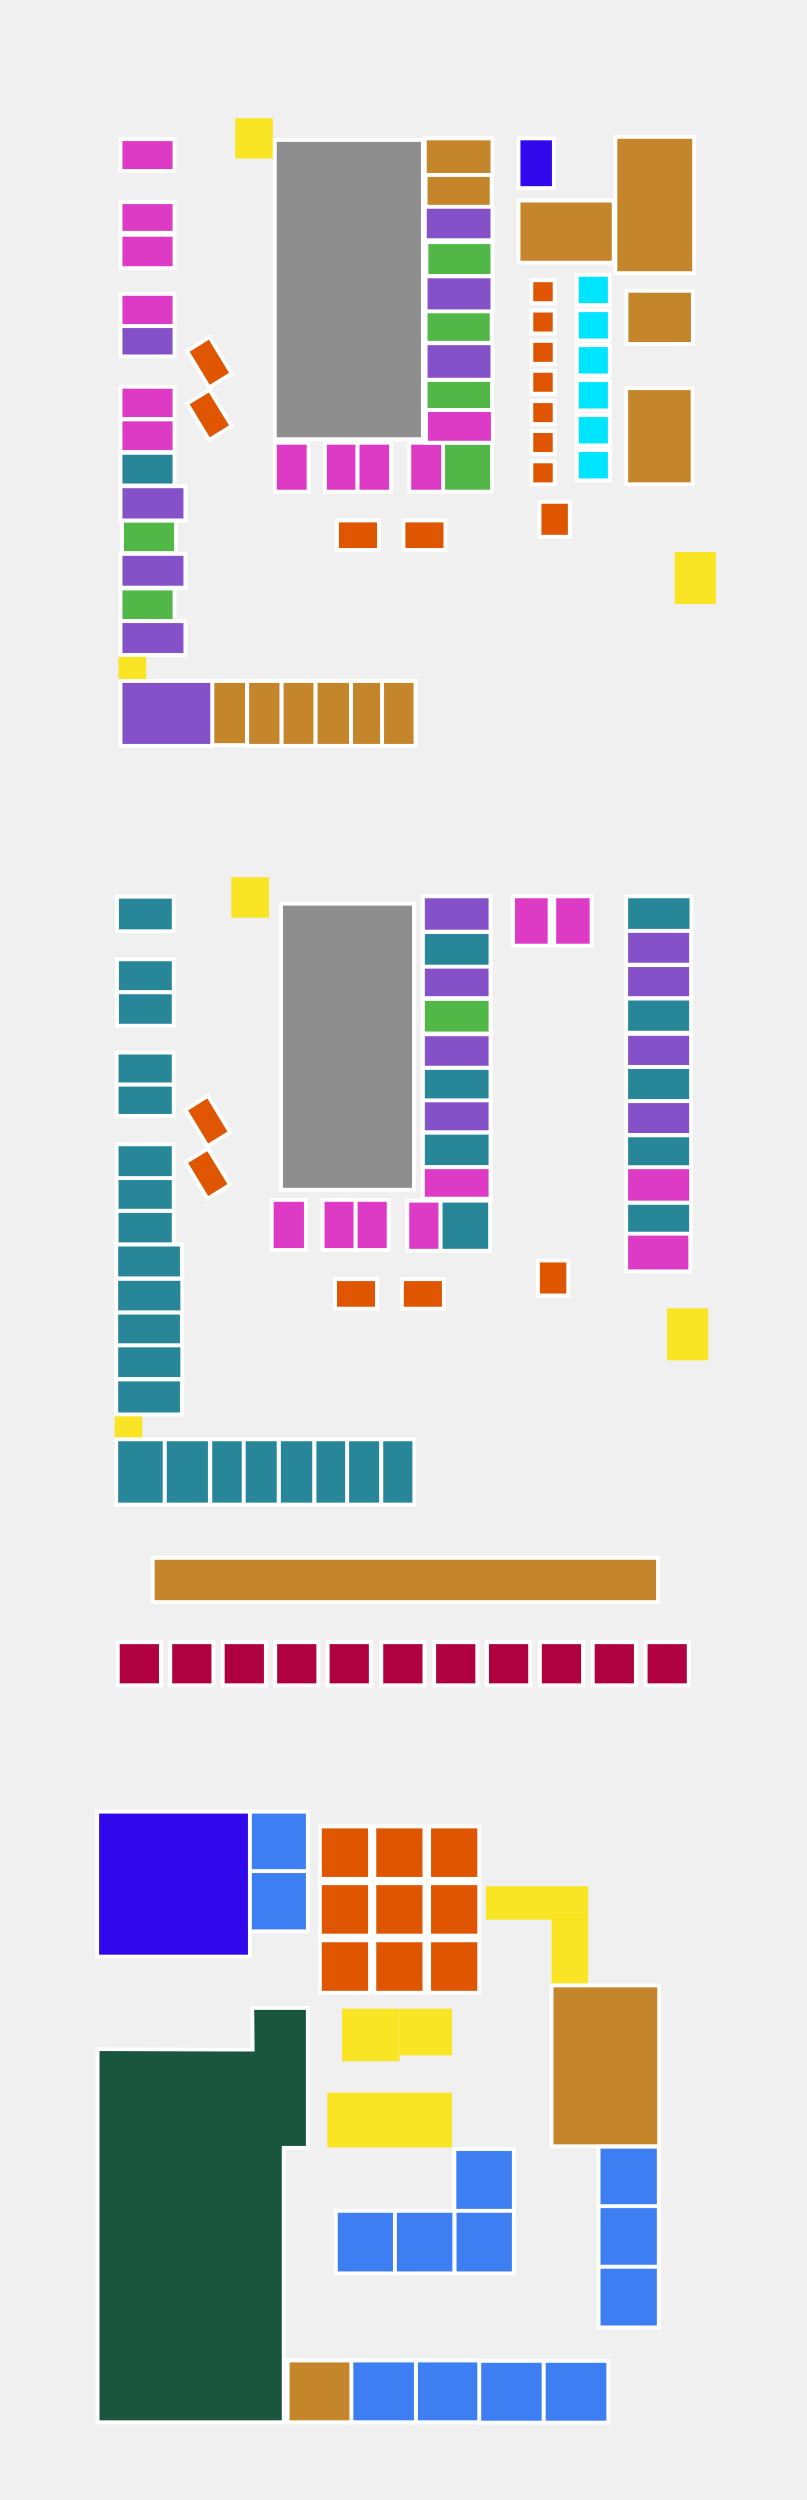
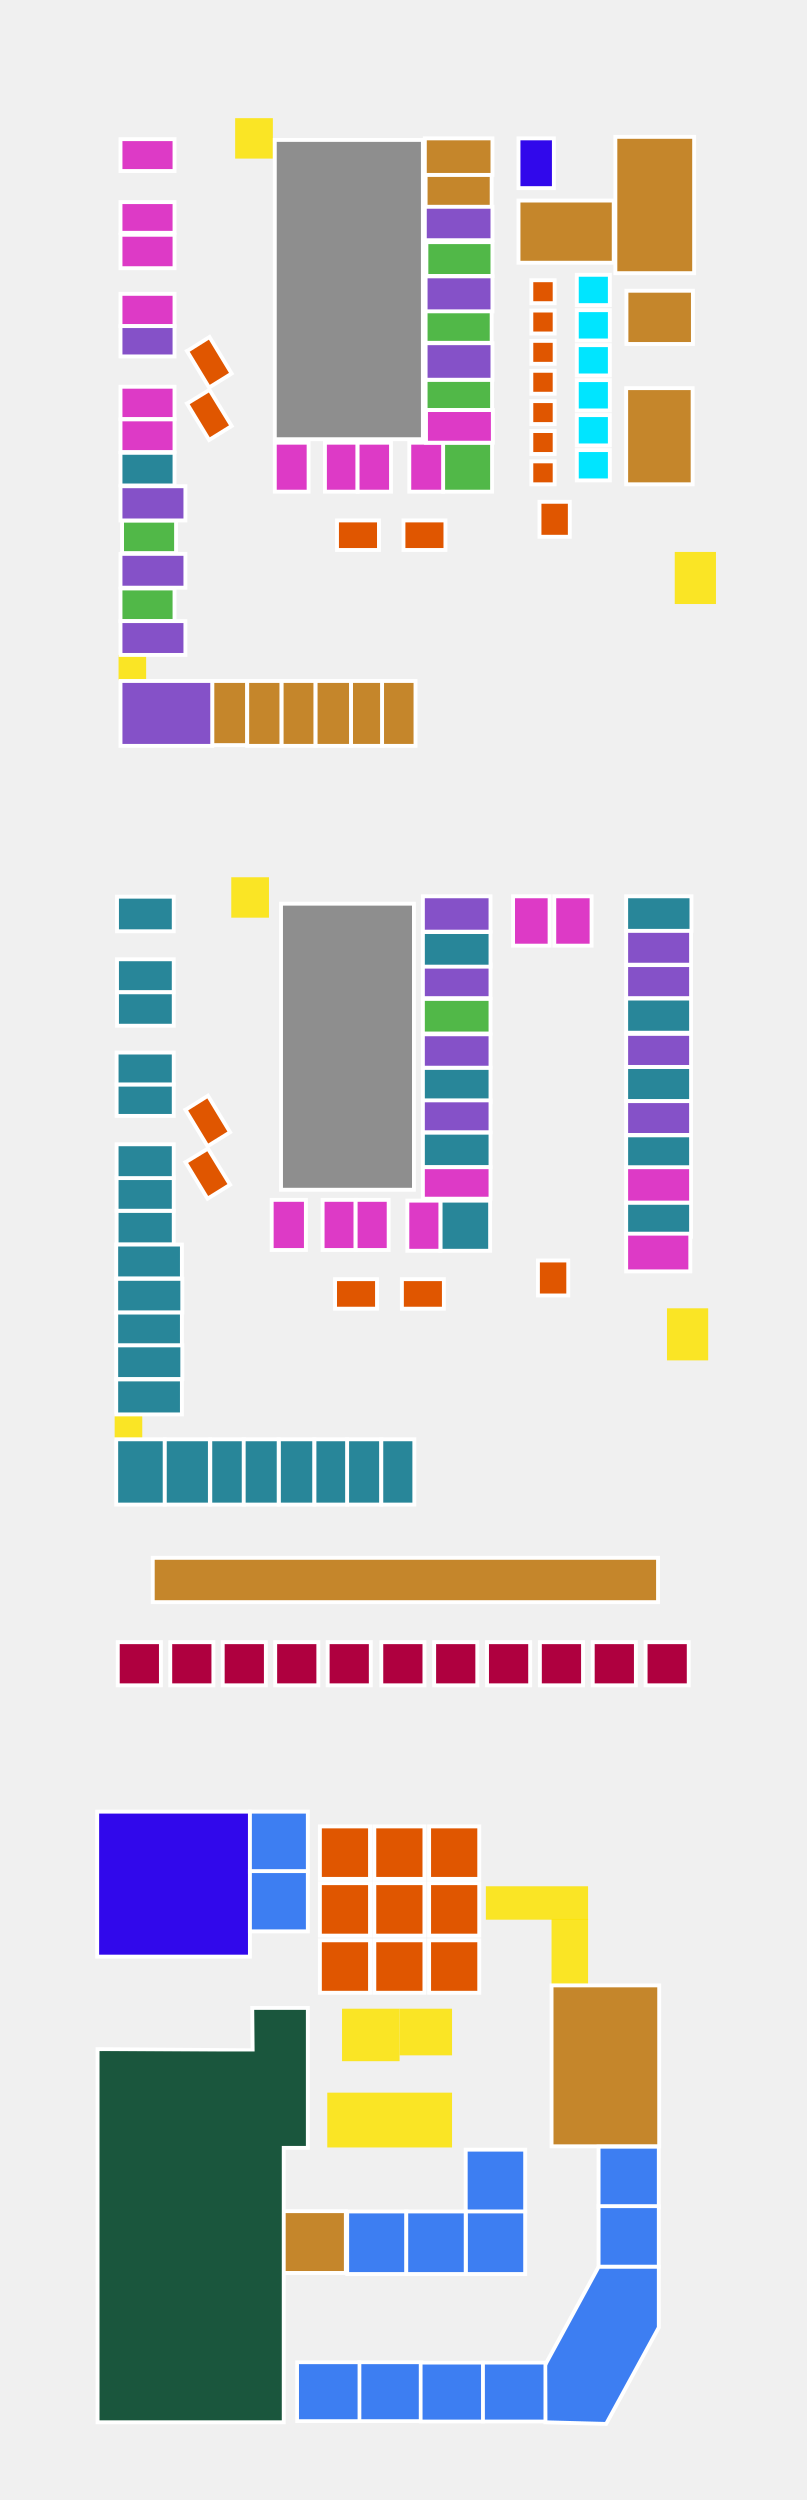
<svg xmlns="http://www.w3.org/2000/svg" id="Layer_1" version="1.1" viewBox="0 0 207.4 643.2">
  <defs>
    <style>
      .st0 {
        fill: none;
      }

      .st1, .st2 {
        fill: #1a563d;
      }

      .st1, .st3, .st4, .st13, .st5, .st6, .st7, .st8, .st9, .st10, .st11, .st12, .st15 {
        stroke: #fff;
        stroke-miterlimit: 10;
      }

      .st3 {
        fill: #51b848;
      }

      .st13, .st4 {
        fill: #8e8e8e;
      }

      .st5 {
        fill: #c5862b;
      }

      .st6 {
        fill: #dd3ac6;
      }

      .st7 {
        fill: #3108eb;
      }

      .st8 {
        fill: #00e5ff;
      }

      .st14 {
        fill: #fbe200d8;
      }

      .st9 {
        fill: #8551c8;
      }

      .st10 {
        fill: #3d7ef2;
      }

      .st11 {
        fill: #e05600;
      }

      .st12 {
        fill: #af003f;
      }

      .st15 {
        fill: #288699;
      }
    </style>
  </defs>
  <g id="layer_3">
    <rect id="e1" class="st14" x="171.6" y="336.6" width="10.6" height="13.4" />
    <rect id="e2" class="st14" x="29.5" y="363.9" width="7.1" height="6.5" />
    <rect id="e3" class="st14" x="59.5" y="225.7" width="9.7" height="10.4" />
    <rect id="e4" class="st14" x="84.2" y="538.4" width="32.1" height="14.1" />
    <rect id="e5" class="st14" x="88" y="516.8" width="14.8" height="13.5" />
    <rect id="e6" class="st14" x="102.8" y="516.8" width="13.5" height="12" />
    <rect id="e7" class="st14" x="125" y="485.3" width="26.3" height="8.6" />
    <rect id="e8" class="st14" x="141.9" y="493.7" width="9.4" height="17.1" />
    <rect id="e9" class="st14" x="173.6" y="142" width="10.6" height="13.4" />
    <rect id="e10" class="st14" x="30.5" y="168.5" width="7.1" height="6.5" />
    <rect id="e11" class="st14" x="60.5" y="30.4" width="9.7" height="10.4" />
  </g>
  <g id="Layer_2">
    <rect id="rr1" class="st7" x="133.4" y="35.6" width="9.1" height="12.8" />
    <rect id="rr2" class="st7" x="25" y="466.1" width="39.3" height="37.3" />
    <rect id="_117" class="st15" x="31" y="116.5" width="13.9" height="8.4" />
    <rect id="_115" class="st3" x="31.4" y="133.9" width="13.9" height="8.4" />
    <rect id="_113" class="st3" x="31" y="151.4" width="13.9" height="8.4" />
    <rect id="_107" class="st5" x="54.6" y="175.2" width="9" height="16.5" />
    <rect id="_105" class="st5" x="72.4" y="175.2" width="8.8" height="16.7" />
    <rect id="_103" class="st5" x="90.3" y="175.2" width="8.1" height="16.7" />
    <rect id="_102" class="st5" x="98.3" y="175.2" width="8.6" height="16.7" />
    <rect id="_131" class="st3" x="114" y="113.9" width="12.6" height="12.6" />
    <rect id="_133" class="st3" x="109.5" y="97.7" width="17.1" height="7.8" />
    <rect id="_135" class="st3" x="109.5" y="80" width="17" height="8.2" />
    <rect id="_137" class="st3" x="109.7" y="62.3" width="17" height="8.7" />
    <rect id="_139" class="st5" x="109.5" y="44.9" width="17" height="8.7" />
    <rect id="_213" class="st15" x="29.9" y="346.1" width="17" height="8.7" />
    <rect id="_215" class="st15" x="29.9" y="329" width="17" height="8.7" />
    <rect id="_217" class="st15" x="30" y="311.5" width="14.7" height="8.7" />
    <rect id="_218" class="st15" x="30" y="302.8" width="14.7" height="8.7" />
    <rect id="_118" class="st6" x="31" y="107.9" width="13.9" height="8.4" />
    <rect id="_231" class="st15" x="113.3" y="308.9" width="12.8" height="12.9" />
    <rect id="_233" class="st15" x="108.8" y="291.4" width="17.4" height="8.9" />
    <rect id="_235" class="st15" x="108.8" y="274.7" width="17.4" height="8.9" />
    <rect id="_237" class="st3" x="108.8" y="257" width="17.4" height="8.9" />
    <rect id="_253" class="st15" x="161.1" y="309.4" width="16.7" height="8.8" />
    <rect id="_251" class="st15" x="161.1" y="292.1" width="16.7" height="8.8" />
    <rect id="_249" class="st15" x="161.1" y="274.5" width="16.7" height="8.8" />
    <rect id="_247" class="st15" x="161.1" y="256.9" width="16.7" height="8.8" />
    <rect id="_207" class="st15" x="54.1" y="370.3" width="8.7" height="16.8" />
    <rect id="_205" class="st15" x="71.7" y="370.3" width="9.2" height="16.8" />
    <rect id="_203" class="st15" x="89.3" y="370.3" width="8.8" height="16.8" />
    <rect id="_124" class="st6" x="31" y="35.8" width="13.9" height="8.2" />
    <rect id="_123" class="st6" x="31" y="52" width="13.9" height="7.9" />
    <rect id="_122" class="st6" x="31" y="60.4" width="13.9" height="8.6" />
    <rect id="_119" class="st6" x="31" y="99.5" width="13.9" height="8.3" />
    <rect id="_121" class="st6" x="31" y="75.6" width="13.9" height="8.3" />
    <rect id="_126" class="st6" x="70.7" y="113.9" width="8.7" height="12.6" />
    <rect id="_127" class="st6" x="83.6" y="113.9" width="8.4" height="12.6" />
    <rect id="_128" class="st6" x="92" y="113.9" width="8.6" height="12.6" />
    <rect id="_129" class="st6" x="105.3" y="113.9" width="8.7" height="12.6" />
    <rect id="_132" class="st6" x="109.6" y="105.5" width="17.2" height="8.4" />
    <rect id="_224" class="st15" x="30.1" y="230.7" width="14.6" height="8.9" />
    <rect id="_120" class="st9" x="31" y="83.9" width="13.9" height="7.8" />
    <rect id="_140" class="st5" x="109.3" y="35.6" width="17.4" height="9.4" />
    <rect id="_138" class="st9" x="109.3" y="53.2" width="17.4" height="8.6" />
    <rect id="_136" class="st9" x="109.5" y="71.1" width="17.2" height="9" />
    <rect id="_134" class="st9" x="109.5" y="88.3" width="17.2" height="9.4" />
    <rect id="_116" class="st9" x="31" y="125.1" width="16.7" height="8.8" />
    <rect id="_114" class="st9" x="31" y="142.5" width="16.7" height="8.7" />
    <rect id="_112" class="st9" x="31" y="159.8" width="16.7" height="8.7" />
    <rect id="_108" class="st9" x="31" y="175.2" width="23.6" height="16.7" />
    <rect id="_106" class="st5" x="63.6" y="175.2" width="8.8" height="16.7" />
    <rect id="_104" class="st5" x="81.2" y="175.2" width="9.1" height="16.7" />
    <rect id="_220" class="st15" x="30" y="279" width="14.7" height="8.1" />
    <rect id="_216" class="st15" x="29.9" y="320.2" width="16.9" height="8.7" />
    <rect id="_214" class="st15" x="29.9" y="337.7" width="16.9" height="8.4" />
    <rect id="_212" class="st15" x="29.9" y="354.9" width="16.9" height="9" />
    <rect id="_210" class="st15" x="29.9" y="370.3" width="12.5" height="16.8" />
    <rect id="_208" class="st15" x="42.4" y="370.3" width="11.6" height="16.8" />
    <rect id="_206" class="st15" x="62.7" y="370.3" width="9" height="16.8" />
    <rect id="_204" class="st15" x="80.9" y="370.3" width="8.4" height="16.8" />
    <rect id="_202" class="st15" x="98.1" y="370.3" width="8.5" height="16.8" />
    <rect id="_240" class="st9" x="108.8" y="230.6" width="17.4" height="9.1" />
    <rect id="_238" class="st9" x="108.8" y="248.1" width="17.4" height="8.7" />
    <rect id="_239" class="st15" x="108.8" y="239.8" width="17.4" height="8.9" />
    <rect id="_236" class="st9" x="108.8" y="266.1" width="17.4" height="8.6" />
    <rect id="_234" class="st9" x="108.8" y="283.1" width="17.4" height="8.2" />
    <rect id="_244" class="st15" x="161.1" y="230.6" width="16.8" height="8.9" />
    <rect id="_245" class="st9" x="161.1" y="239.5" width="16.7" height="8.7" />
    <rect id="_246" class="st9" x="161.1" y="248.3" width="16.7" height="8.5" />
    <rect id="_248" class="st9" x="161.1" y="266" width="16.7" height="8.5" />
    <rect id="_250" class="st9" x="161.1" y="283.3" width="16.7" height="8.7" />
    <rect id="_223" class="st15" x="30.1" y="246.8" width="14.6" height="8.5" />
    <rect id="_222" class="st15" x="30.1" y="255.3" width="14.6" height="8.6" />
    <rect id="_221" class="st15" x="30" y="270.8" width="14.7" height="8.2" />
    <rect id="_219" class="st15" x="30" y="294.4" width="14.7" height="8.7" />
    <rect id="_226" class="st6" x="69.9" y="308.7" width="8.8" height="12.9" />
    <rect id="_227" class="st6" x="83" y="308.7" width="8.5" height="12.9" />
    <rect id="_228" class="st6" x="91.5" y="308.7" width="8.5" height="12.9" />
    <rect id="_229" class="st6" x="104.8" y="308.9" width="8.5" height="12.9" />
    <rect id="_232" class="st6" x="108.8" y="300.3" width="17.4" height="8.1" />
    <rect id="_243" class="st6" x="142.6" y="230.6" width="9.6" height="12.7" />
    <rect id="_242" class="st6" x="132" y="230.6" width="9.4" height="12.7" />
    <rect id="_252" class="st6" x="161.1" y="300.3" width="16.7" height="9.1" />
    <rect id="_254" class="st6" x="161.1" y="317.4" width="16.5" height="9.7" />
    <rect id="s1" class="st12" x="30.3" y="422.5" width="11.1" height="11.1" />
    <rect id="s2" class="st12" x="43.8" y="422.5" width="11.1" height="11.1" />
    <rect id="s6" class="st12" x="98.1" y="422.5" width="11.1" height="11.1" />
    <rect id="s5" class="st12" x="84.3" y="422.5" width="11.1" height="11.1" />
    <rect id="s4" class="st12" x="70.8" y="422.5" width="11.1" height="11.1" />
    <rect id="s3" class="st12" x="57.3" y="422.5" width="11.1" height="11.1" />
    <rect id="s8" class="st12" x="125.3" y="422.5" width="11.1" height="11.1" />
    <rect id="s7" class="st12" x="111.7" y="422.5" width="11.1" height="11.1" />
    <rect id="s9" class="st12" x="138.9" y="422.5" width="11.1" height="11.1" />
    <rect id="s10" class="st12" x="152.5" y="422.5" width="11.1" height="11.1" />
    <rect id="s11" class="st12" x="166.1" y="422.5" width="11.1" height="11.1" />
    <rect id="_9thst" class="st5" x="39.3" y="400.8" width="130" height="11.4" />
    <rect id="command" class="st5" x="161.1" y="99.86" width="17.1" height="24.74" />
    <rect id="thinktank" class="st5" x="161.17" y="74.8" width="17.1" height="13.7" />
    <rect id="dreambox" class="st5" x="158.32" y="35.21" width="20.27" height="35.07" />
    <rect id="bunker" class="st5" x="141.9" y="510.8" width="27.7" height="41.4" />
    <rect id="stage" class="st5" x="133.4" y="51.6" width="24.5" height="16" />
-     <rect id="sb" class="st5" x="74" y="607.3" width="16.6" height="15.9" />
+     <rect id="sb" class="st5" x="72.379" y="568.885" width="16.6" height="15.9" />
    <rect id="h" class="st11" x="138.4" y="324.3" width="7.8" height="9" />
    <rect id="i" class="st11" x="103.4" y="329.1" width="10.8" height="7.6" />
    <rect id="j" class="st11" x="86.2" y="329.1" width="10.8" height="7.6" />
    <polygon id="k" class="st11" points="48.1 298.8 53.5 295.5 59.2 304.8 53.4 308.4 47.7 299 48.1 298.8" />
    <polygon id="l" class="st11" points="48.1 285.3 53.5 281.9 59.2 291.3 53.4 294.9 47.7 285.5 48.1 285.3" />
    <polygon id="m" class="st11" display="none" points="48.5 271.7 53.8 268.4 59.5 277.7 53.8 281.3 48 271.9 48.5 271.7" />
    <polygon id="n" class="st11" display="none" points="48.5 258.1 53.8 254.8 59.5 264.2 53.8 267.8 48 258.4 48.5 258.1" />
    <rect id="h1" class="st11" x="138.8" y="129.1" width="7.8" height="9" />
    <rect id="i1" class="st11" x="103.8" y="133.9" width="10.8" height="7.6" />
    <rect id="j1" class="st11" x="86.7" y="133.9" width="10.8" height="7.6" />
    <polygon id="k1" class="st11" points="48.5 103.6 53.9 100.3 59.6 109.6 53.8 113.2 48.1 103.8 48.5 103.6" />
    <polygon id="l1" class="st11" points="48.5 90.1 53.9 86.7 59.6 96.1 53.8 99.7 48.1 90.3 48.5 90.1" />
    <polygon id="m1" class="st11" display="none" points="48.9 76.5 54.2 73.2 60 82.5 54.2 86.1 48.5 76.7 48.9 76.5" />
    <polygon id="n1" class="st11" display="none" points="48.9 63 54.2 59.6 60 69 54.2 72.6 48.5 63.2 48.9 63" />
    <rect id="a" class="st11" x="136.7" y="72.1" width="6" height="5.9" />
    <rect id="b" class="st11" x="136.7" y="79.9" width="6" height="5.9" />
    <rect id="c" class="st11" x="136.7" y="87.7" width="6" height="5.9" />
    <rect id="d" class="st11" x="136.7" y="95.4" width="6" height="5.9" />
    <rect id="e" class="st11" x="136.7" y="103.2" width="6" height="5.9" />
    <rect id="f" class="st11" x="136.7" y="110.9" width="6" height="5.9" />
    <rect id="g" class="st11" x="136.7" y="118.7" width="6" height="5.9" />
    <rect id="_1" class="st8" x="148.4" y="70.7" width="8.5" height="7.8" />
    <rect id="_2" class="st8" x="148.4" y="79.8" width="8.5" height="7.8" />
    <rect id="_3" class="st8" x="148.4" y="88.8" width="8.5" height="7.8" />
    <rect id="_4" class="st8" x="148.4" y="97.8" width="8.5" height="7.8" />
    <rect id="_5" class="st8" x="148.4" y="106.8" width="8.5" height="7.8" />
    <rect id="_6" class="st8" x="148.4" y="115.8" width="8.5" height="7.8" />
    <rect id="ina1" class="st13" x="70.7" y="36" width="38.1" height="77" />
    <rect id="ina2" class="st4" x="72.3" y="232.5" width="34.2" height="73.6" />
    <polygon id="sgphlb" class="st1" points="25.1 527.2 25.1 623.2 73 623.2 73 552.6 79.2 552.6 79.2 516.6 64.9 516.6 65 527.5 25.1 527.2" />
    <rect id="hlblable" class="st2" x="26.2" y="527.8" width="45.7" height="94.5" />
    <rect id="a2" class="st10" x="64.3" y="466.1" width="14.9" height="15.5" />
    <rect id="a1" class="st10" x="64.3" y="481.4" width="14.9" height="15.5" />
-     <rect id="a13" class="st10" x="116.9" y="552.9" width="15.3" height="16.1" />
-     <rect id="a12" class="st10" x="116.9" y="568.8" width="15.3" height="16.1" />
-     <rect id="a10" class="st10" x="86.4" y="568.8" width="15.3" height="16.1" />
-     <rect id="a11" class="st10" x="101.6" y="568.8" width="15.3" height="16.1" />
+     <rect id="a13" class="st10" x="119.818" y="553.062" width="15.3" height="16.1" />
+     <rect id="a12" class="st10" x="119.818" y="568.962" width="15.3" height="16.1" />
+     <rect id="a10" class="st10" x="89.318" y="568.962" width="15.3" height="16.1" />
+     <rect id="a11" class="st10" x="104.518" y="568.962" width="15.3" height="16.1" />
    <rect id="a3" class="st10" x="154" y="552.3" width="15.5" height="15.6" />
    <rect id="a4" class="st10" x="154" y="567.6" width="15.5" height="15.6" />
-     <rect id="a5" class="st10" x="154" y="583.2" width="15.5" height="15.6" />
-     <rect id="a8" class="st10" x="106.9" y="607.3" width="16.6" height="15.9" />
-     <rect id="a7" class="st10" x="123.3" y="607.4" width="16.6" height="15.9" />
-     <rect id="a6" class="st10" x="139.9" y="607.4" width="16.6" height="15.9" />
-     <rect id="a9" class="st10" x="90.4" y="607.3" width="16.6" height="15.9" />
+     <path id="a5" class="st10" style="fill:#3d7ef2;stroke:#ffffff;stroke-miterlimit:10" d="m 154,583.2 h 15.5 v 15.6 l -13.553,24.828 -15.649,-0.425 -0.07,-14.705 z" />
+     <rect id="a8" class="st10" x="92.384" y="607.766" width="16.04" height="15.135" style="stroke-width:0.959" />
+     <rect id="a7" class="st10" x="108.231" y="607.861" width="16.04" height="15.135" style="stroke-width:0.959" />
+     <rect id="a6" class="st10" x="124.271" y="607.861" width="16.04" height="15.135" style="stroke-width:0.959" />
+     <rect id="a9" class="st10" x="76.44" y="607.766" width="16.04" height="15.135" style="stroke-width:0.959" />
    <rect id="aa" class="st11" x="82.3" y="469.9" width="12.9" height="13.5" />
    <rect id="bb" class="st11" x="96.3" y="469.9" width="12.9" height="13.5" />
    <rect id="cc" class="st11" x="110.4" y="469.9" width="12.9" height="13.5" />
    <rect id="dd" class="st11" x="82.3" y="484.5" width="12.9" height="13.5" />
    <rect id="ee" class="st11" x="96.3" y="484.5" width="12.9" height="13.5" />
    <rect id="ff" class="st11" x="110.4" y="484.5" width="12.9" height="13.5" />
    <rect id="gg" class="st11" x="82.3" y="499.2" width="12.9" height="13.5" />
    <rect id="hh" class="st11" x="96.3" y="499.2" width="12.9" height="13.5" />
    <rect id="ii" class="st11" x="110.4" y="499.2" width="12.9" height="13.5" />
    <rect id="ankeny" class="st0" x="-8" y="396.5" width="60" height="65" />
    <rect id="burnside" class="st0" x="156" y="396.5" width="60" height="65" />
  </g>
  <g id="Layer_4">
    <rect id="arium" class="st0" x="86.4" y="588.8" width="50" height="14.5" />
    <rect id="heylovebar" class="st0" x="27.7" y="529.5" width="42.5" height="91.2" />
    <rect id="elevators" class="st0" x="89.4" y="518.1" width="25.7" height="9.2" />
    <rect id="restrooms" class="st0" x="26.2" y="472.6" width="36.7" height="19.3" />
    <rect id="dreamtentroof" class="st0" x="130" y="258.9" width="26.1" height="46.9" />
    <rect id="jupiteroglv1" class="st0" x="31.4" y="192.4" width="147.3" height="9.5" />
    <rect id="jupiteroglv2" class="st0" x="29.5" y="387.2" width="148.3" height="9.2" />
    <rect id="jnextlv2" class="st0" x="30.5" y="624.2" width="148.3" height="9.2" />
    <rect id="flexlounge" class="st0" x="125" y="468.2" width="42.9" height="15.1" />
  </g>
</svg>
